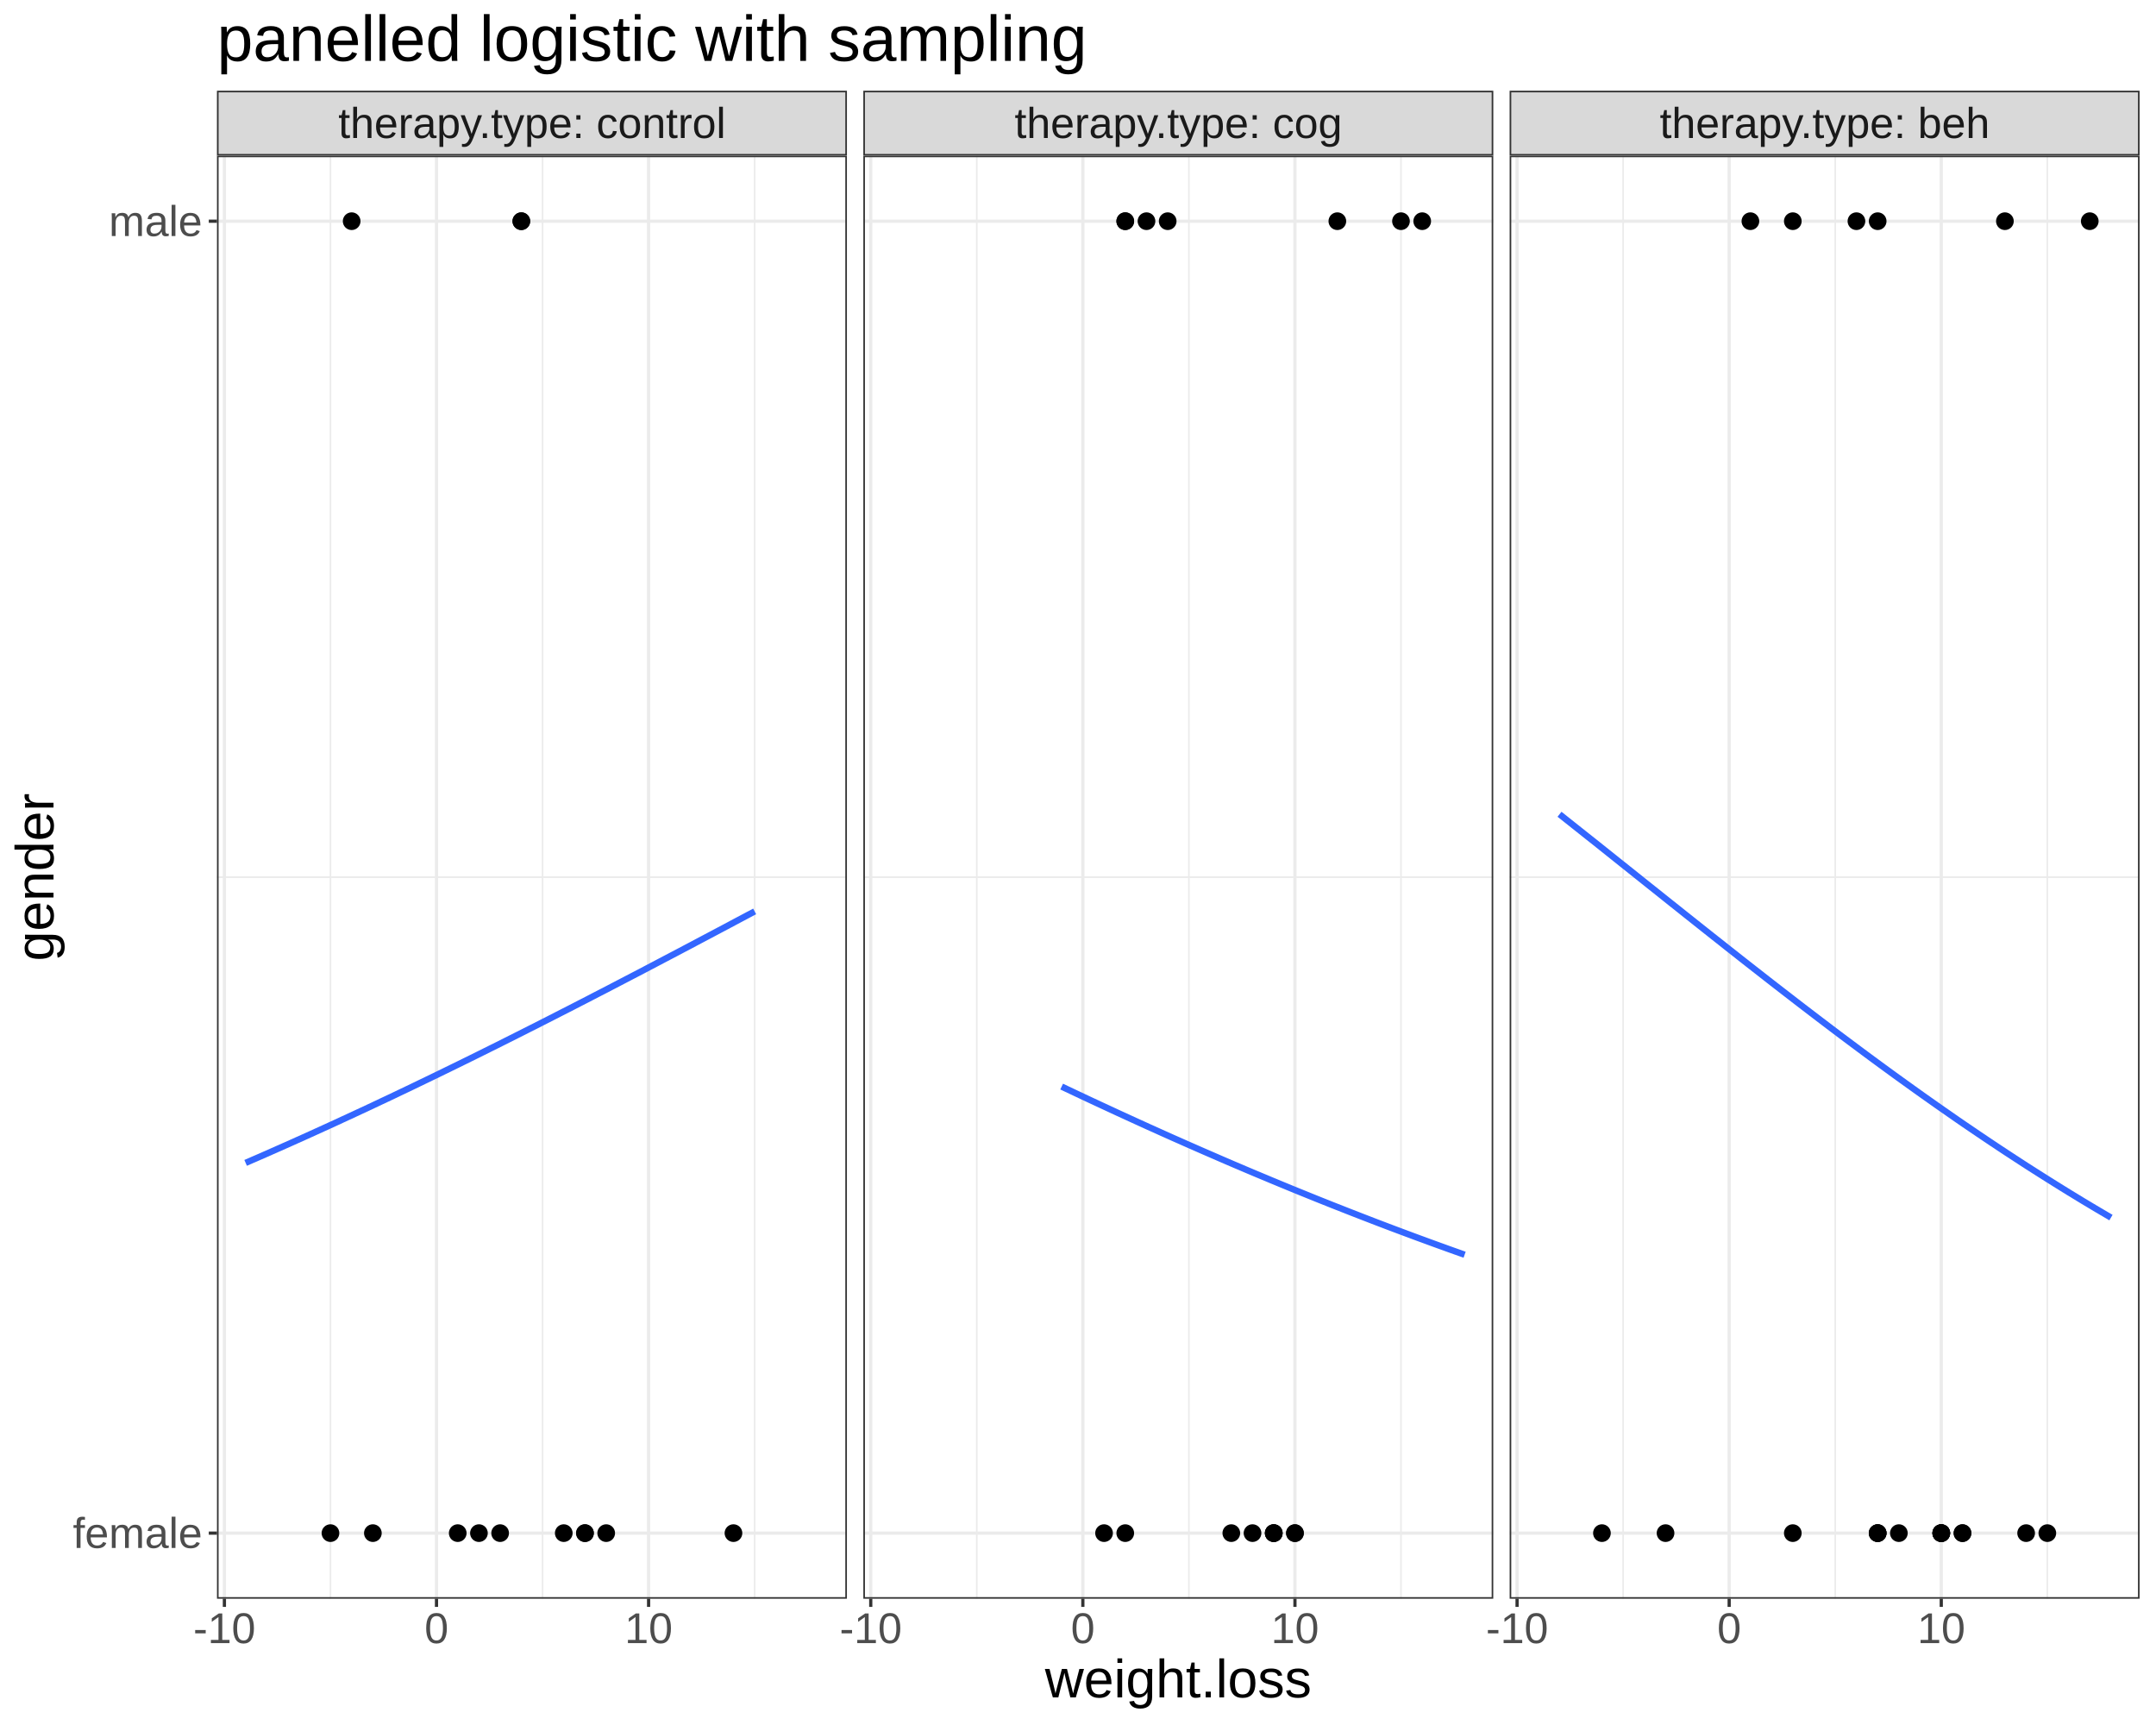
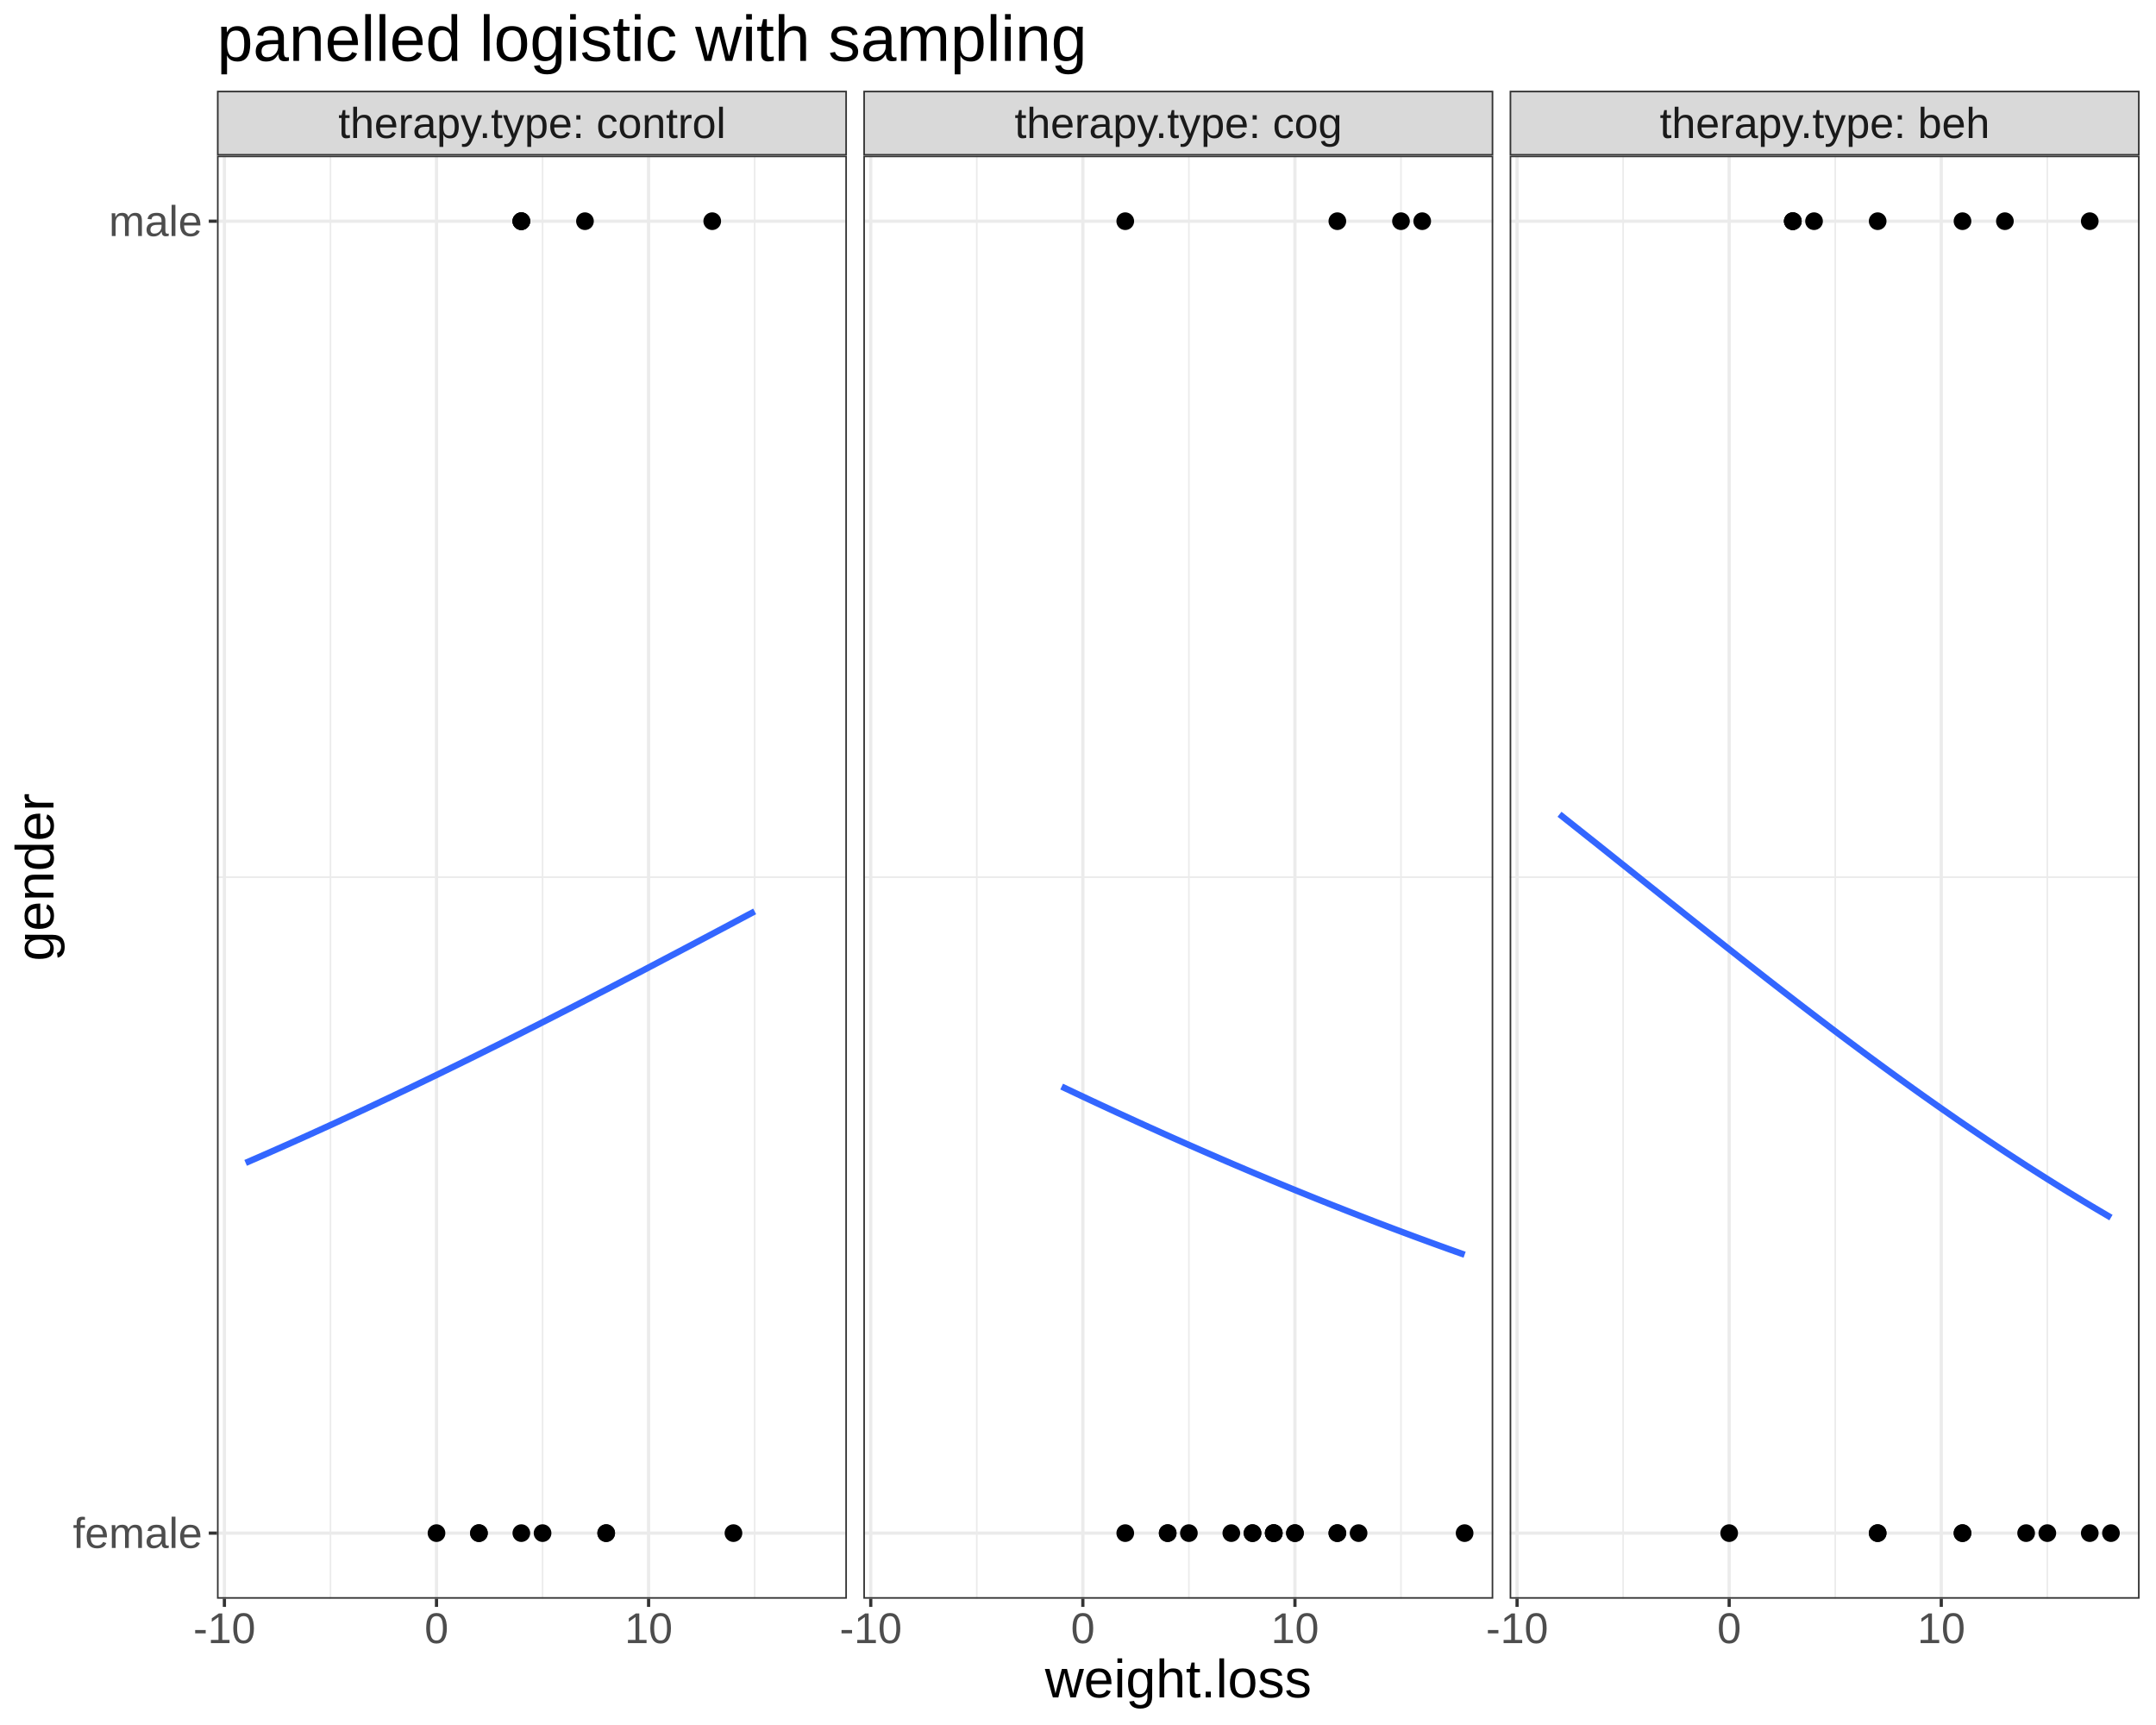
<svg xmlns="http://www.w3.org/2000/svg" viewBox="0 0 720.00 576.00">
  <defs>
    <style type="text/css">
    line, polyline, polygon, path, rect, circle {
      fill: none;
      stroke: #000000;
      stroke-linecap: round;
      stroke-linejoin: round;
      stroke-miterlimit: 10.00;
    }
  </style>
  </defs>
  <rect width="100%" height="100%" style="stroke: none; fill: #FFFFFF;" />
  <rect x="0.00" y="0.00" width="720.00" height="576.00" style="stroke-width: 1.07; stroke: #FFFFFF; fill: #FFFFFF;" />
  <defs>
    <clipPath id="cpNzIuNDZ8MjgyLjgzfDUzMy44M3w1MS45Ng==">
      <rect x="72.46" y="51.96" width="210.37" height="481.87" />
    </clipPath>
  </defs>
  <rect x="72.46" y="51.96" width="210.37" height="481.87" style="stroke-width: 1.07; stroke: none; fill: #FFFFFF;" clip-path="url(#cpNzIuNDZ8MjgyLjgzfDUzMy44M3w1MS45Ng==)" />
  <polyline points="72.46,292.90 282.83,292.90 " style="stroke-width: 0.53; stroke: #EBEBEB; stroke-linecap: butt;" clip-path="url(#cpNzIuNDZ8MjgyLjgzfDUzMy44M3w1MS45Ng==)" />
  <polyline points="110.36,533.83 110.36,51.96 " style="stroke-width: 0.53; stroke: #EBEBEB; stroke-linecap: butt;" clip-path="url(#cpNzIuNDZ8MjgyLjgzfDUzMy44M3w1MS45Ng==)" />
  <polyline points="181.19,533.83 181.19,51.96 " style="stroke-width: 0.53; stroke: #EBEBEB; stroke-linecap: butt;" clip-path="url(#cpNzIuNDZ8MjgyLjgzfDUzMy44M3w1MS45Ng==)" />
  <polyline points="252.02,533.83 252.02,51.96 " style="stroke-width: 0.53; stroke: #EBEBEB; stroke-linecap: butt;" clip-path="url(#cpNzIuNDZ8MjgyLjgzfDUzMy44M3w1MS45Ng==)" />
  <polyline points="72.46,511.93 282.83,511.93 " style="stroke-width: 1.07; stroke: #EBEBEB; stroke-linecap: butt;" clip-path="url(#cpNzIuNDZ8MjgyLjgzfDUzMy44M3w1MS45Ng==)" />
  <polyline points="72.46,73.86 282.83,73.86 " style="stroke-width: 1.07; stroke: #EBEBEB; stroke-linecap: butt;" clip-path="url(#cpNzIuNDZ8MjgyLjgzfDUzMy44M3w1MS45Ng==)" />
  <polyline points="74.94,533.83 74.94,51.96 " style="stroke-width: 1.07; stroke: #EBEBEB; stroke-linecap: butt;" clip-path="url(#cpNzIuNDZ8MjgyLjgzfDUzMy44M3w1MS45Ng==)" />
  <polyline points="145.77,533.83 145.77,51.96 " style="stroke-width: 1.07; stroke: #EBEBEB; stroke-linecap: butt;" clip-path="url(#cpNzIuNDZ8MjgyLjgzfDUzMy44M3w1MS45Ng==)" />
  <polyline points="216.60,533.83 216.60,51.96 " style="stroke-width: 1.07; stroke: #EBEBEB; stroke-linecap: butt;" clip-path="url(#cpNzIuNDZ8MjgyLjgzfDUzMy44M3w1MS45Ng==)" />
+   <circle cx="195.35" cy="73.86" r="1.95pt" style="stroke-width: 0.71; fill: #000000;" clip-path="url(#cpNzIuNDZ8MjgyLjgzfDUzMy44M3w1MS45Ng==)" />
+   <circle cx="174.10" cy="511.93" r="1.95pt" style="stroke-width: 0.71; fill: #000000;" clip-path="url(#cpNzIuNDZ8MjgyLjgzfDUzMy44M3w1MS45Ng==)" />
+   <circle cx="237.85" cy="73.86" r="1.95pt" style="stroke-width: 0.71; fill: #000000;" clip-path="url(#cpNzIuNDZ8MjgyLjgzfDUzMy44M3w1MS45Ng==)" />
+   <circle cx="145.77" cy="511.93" r="1.95pt" style="stroke-width: 0.71; fill: #000000;" clip-path="url(#cpNzIuNDZ8MjgyLjgzfDUzMy44M3w1MS45Ng==)" />
+   <circle cx="244.94" cy="511.93" r="1.95pt" style="stroke-width: 0.71; fill: #000000;" clip-path="url(#cpNzIuNDZ8MjgyLjgzfDUzMy44M3w1MS45Ng==)" />
+   <circle cx="174.10" cy="73.86" r="1.95pt" style="stroke-width: 0.71; fill: #000000;" clip-path="url(#cpNzIuNDZ8MjgyLjgzfDUzMy44M3w1MS45Ng==)" />
  <circle cx="159.94" cy="511.93" r="1.95pt" style="stroke-width: 0.71; fill: #000000;" clip-path="url(#cpNzIuNDZ8MjgyLjgzfDUzMy44M3w1MS45Ng==)" />
+   <circle cx="202.44" cy="511.93" r="1.95pt" style="stroke-width: 0.71; fill: #000000;" clip-path="url(#cpNzIuNDZ8MjgyLjgzfDUzMy44M3w1MS45Ng==)" />
  <circle cx="174.10" cy="73.86" r="1.95pt" style="stroke-width: 0.71; fill: #000000;" clip-path="url(#cpNzIuNDZ8MjgyLjgzfDUzMy44M3w1MS45Ng==)" />
  <circle cx="174.10" cy="73.86" r="1.95pt" style="stroke-width: 0.71; fill: #000000;" clip-path="url(#cpNzIuNDZ8MjgyLjgzfDUzMy44M3w1MS45Ng==)" />
-   <circle cx="110.36" cy="511.93" r="1.95pt" style="stroke-width: 0.71; fill: #000000;" clip-path="url(#cpNzIuNDZ8MjgyLjgzfDUzMy44M3w1MS45Ng==)" />
-   <circle cx="188.27" cy="511.93" r="1.95pt" style="stroke-width: 0.71; fill: #000000;" clip-path="url(#cpNzIuNDZ8MjgyLjgzfDUzMy44M3w1MS45Ng==)" />
+   <circle cx="159.94" cy="511.93" r="1.95pt" style="stroke-width: 0.71; fill: #000000;" clip-path="url(#cpNzIuNDZ8MjgyLjgzfDUzMy44M3w1MS45Ng==)" />
  <circle cx="202.44" cy="511.93" r="1.95pt" style="stroke-width: 0.71; fill: #000000;" clip-path="url(#cpNzIuNDZ8MjgyLjgzfDUzMy44M3w1MS45Ng==)" />
-   <circle cx="244.94" cy="511.93" r="1.95pt" style="stroke-width: 0.71; fill: #000000;" clip-path="url(#cpNzIuNDZ8MjgyLjgzfDUzMy44M3w1MS45Ng==)" />
-   <circle cx="124.52" cy="511.93" r="1.95pt" style="stroke-width: 0.71; fill: #000000;" clip-path="url(#cpNzIuNDZ8MjgyLjgzfDUzMy44M3w1MS45Ng==)" />
-   <circle cx="195.35" cy="511.93" r="1.95pt" style="stroke-width: 0.71; fill: #000000;" clip-path="url(#cpNzIuNDZ8MjgyLjgzfDUzMy44M3w1MS45Ng==)" />
-   <circle cx="152.86" cy="511.93" r="1.95pt" style="stroke-width: 0.71; fill: #000000;" clip-path="url(#cpNzIuNDZ8MjgyLjgzfDUzMy44M3w1MS45Ng==)" />
-   <circle cx="117.44" cy="73.86" r="1.95pt" style="stroke-width: 0.71; fill: #000000;" clip-path="url(#cpNzIuNDZ8MjgyLjgzfDUzMy44M3w1MS45Ng==)" />
-   <circle cx="167.02" cy="511.93" r="1.95pt" style="stroke-width: 0.71; fill: #000000;" clip-path="url(#cpNzIuNDZ8MjgyLjgzfDUzMy44M3w1MS45Ng==)" />
-   <circle cx="195.35" cy="511.93" r="1.95pt" style="stroke-width: 0.71; fill: #000000;" clip-path="url(#cpNzIuNDZ8MjgyLjgzfDUzMy44M3w1MS45Ng==)" />
+   <circle cx="181.19" cy="511.93" r="1.95pt" style="stroke-width: 0.71; fill: #000000;" clip-path="url(#cpNzIuNDZ8MjgyLjgzfDUzMy44M3w1MS45Ng==)" />
  <polyline points="82.03,388.30 84.18,387.36 86.33,386.43 88.48,385.49 90.63,384.54 92.78,383.59 94.94,382.63 97.09,381.68 99.24,380.71 101.39,379.75 103.54,378.78 105.70,377.80 107.85,376.82 110.00,375.84 112.15,374.86 114.30,373.86 116.45,372.87 118.61,371.87 120.76,370.87 122.91,369.87 125.06,368.86 127.21,367.84 129.37,366.83 131.52,365.81 133.67,364.78 135.82,363.76 137.97,362.73 140.12,361.69 142.28,360.65 144.43,359.61 146.58,358.57 148.73,357.52 150.88,356.47 153.03,355.42 155.19,354.36 157.34,353.30 159.49,352.24 161.64,351.17 163.79,350.10 165.95,349.03 168.10,347.95 170.25,346.87 172.40,345.79 174.55,344.71 176.70,343.62 178.86,342.54 181.01,341.44 183.16,340.35 185.31,339.25 187.46,338.15 189.62,337.05 191.77,335.95 193.92,334.84 196.07,333.74 198.22,332.62 200.37,331.51 202.53,330.40 204.68,329.28 206.83,328.16 208.98,327.04 211.13,325.92 213.29,324.80 215.44,323.67 217.59,322.54 219.74,321.41 221.89,320.28 224.04,319.15 226.20,318.02 228.35,316.88 230.50,315.75 232.65,314.61 234.80,313.47 236.96,312.33 239.11,311.19 241.26,310.05 243.41,308.91 245.56,307.76 247.71,306.62 249.87,305.47 252.02,304.33 " style="stroke-width: 2.13; stroke: #3366FF; stroke-linecap: butt;" clip-path="url(#cpNzIuNDZ8MjgyLjgzfDUzMy44M3w1MS45Ng==)" />
  <rect x="72.46" y="51.96" width="210.37" height="481.87" style="stroke-width: 1.07; stroke: #333333;" clip-path="url(#cpNzIuNDZ8MjgyLjgzfDUzMy44M3w1MS45Ng==)" />
  <defs>
    <clipPath id="cpMC4wMHw3MjAuMDB8NTc2LjAwfDAuMDA=">
      <rect x="0.00" y="0.00" width="720.00" height="576.00" />
    </clipPath>
  </defs>
  <defs>
    <clipPath id="cpMjg4LjMxfDQ5OC42N3w1MzMuODN8NTEuOTY=">
      <rect x="288.31" y="51.96" width="210.37" height="481.87" />
    </clipPath>
  </defs>
  <rect x="288.31" y="51.96" width="210.37" height="481.87" style="stroke-width: 1.07; stroke: none; fill: #FFFFFF;" clip-path="url(#cpMjg4LjMxfDQ5OC42N3w1MzMuODN8NTEuOTY=)" />
  <polyline points="288.31,292.90 498.67,292.90 " style="stroke-width: 0.53; stroke: #EBEBEB; stroke-linecap: butt;" clip-path="url(#cpMjg4LjMxfDQ5OC42N3w1MzMuODN8NTEuOTY=)" />
  <polyline points="326.20,533.83 326.20,51.96 " style="stroke-width: 0.53; stroke: #EBEBEB; stroke-linecap: butt;" clip-path="url(#cpMjg4LjMxfDQ5OC42N3w1MzMuODN8NTEuOTY=)" />
  <polyline points="397.03,533.83 397.03,51.96 " style="stroke-width: 0.53; stroke: #EBEBEB; stroke-linecap: butt;" clip-path="url(#cpMjg4LjMxfDQ5OC42N3w1MzMuODN8NTEuOTY=)" />
  <polyline points="467.86,533.83 467.86,51.96 " style="stroke-width: 0.53; stroke: #EBEBEB; stroke-linecap: butt;" clip-path="url(#cpMjg4LjMxfDQ5OC42N3w1MzMuODN8NTEuOTY=)" />
  <polyline points="288.31,511.93 498.67,511.93 " style="stroke-width: 1.07; stroke: #EBEBEB; stroke-linecap: butt;" clip-path="url(#cpMjg4LjMxfDQ5OC42N3w1MzMuODN8NTEuOTY=)" />
  <polyline points="288.31,73.86 498.67,73.86 " style="stroke-width: 1.07; stroke: #EBEBEB; stroke-linecap: butt;" clip-path="url(#cpMjg4LjMxfDQ5OC42N3w1MzMuODN8NTEuOTY=)" />
  <polyline points="290.79,533.83 290.79,51.96 " style="stroke-width: 1.07; stroke: #EBEBEB; stroke-linecap: butt;" clip-path="url(#cpMjg4LjMxfDQ5OC42N3w1MzMuODN8NTEuOTY=)" />
  <polyline points="361.62,533.83 361.62,51.96 " style="stroke-width: 1.07; stroke: #EBEBEB; stroke-linecap: butt;" clip-path="url(#cpMjg4LjMxfDQ5OC42N3w1MzMuODN8NTEuOTY=)" />
  <polyline points="432.45,533.83 432.45,51.96 " style="stroke-width: 1.07; stroke: #EBEBEB; stroke-linecap: butt;" clip-path="url(#cpMjg4LjMxfDQ5OC42N3w1MzMuODN8NTEuOTY=)" />
+   <circle cx="418.28" cy="511.93" r="1.95pt" style="stroke-width: 0.71; fill: #000000;" clip-path="url(#cpMjg4LjMxfDQ5OC42N3w1MzMuODN8NTEuOTY=)" />
+   <circle cx="389.95" cy="511.93" r="1.95pt" style="stroke-width: 0.71; fill: #000000;" clip-path="url(#cpMjg4LjMxfDQ5OC42N3w1MzMuODN8NTEuOTY=)" />
+   <circle cx="489.11" cy="511.93" r="1.95pt" style="stroke-width: 0.71; fill: #000000;" clip-path="url(#cpMjg4LjMxfDQ5OC42N3w1MzMuODN8NTEuOTY=)" />
+   <circle cx="389.95" cy="511.93" r="1.95pt" style="stroke-width: 0.71; fill: #000000;" clip-path="url(#cpMjg4LjMxfDQ5OC42N3w1MzMuODN8NTEuOTY=)" />
+   <circle cx="474.95" cy="73.86" r="1.95pt" style="stroke-width: 0.71; fill: #000000;" clip-path="url(#cpMjg4LjMxfDQ5OC42N3w1MzMuODN8NTEuOTY=)" />
+   <circle cx="446.61" cy="73.86" r="1.95pt" style="stroke-width: 0.71; fill: #000000;" clip-path="url(#cpMjg4LjMxfDQ5OC42N3w1MzMuODN8NTEuOTY=)" />
+   <circle cx="397.03" cy="511.93" r="1.95pt" style="stroke-width: 0.71; fill: #000000;" clip-path="url(#cpMjg4LjMxfDQ5OC42N3w1MzMuODN8NTEuOTY=)" />
+   <circle cx="446.61" cy="511.93" r="1.95pt" style="stroke-width: 0.71; fill: #000000;" clip-path="url(#cpMjg4LjMxfDQ5OC42N3w1MzMuODN8NTEuOTY=)" />
+   <circle cx="432.45" cy="511.93" r="1.95pt" style="stroke-width: 0.71; fill: #000000;" clip-path="url(#cpMjg4LjMxfDQ5OC42N3w1MzMuODN8NTEuOTY=)" />
+   <circle cx="375.78" cy="73.86" r="1.95pt" style="stroke-width: 0.71; fill: #000000;" clip-path="url(#cpMjg4LjMxfDQ5OC42N3w1MzMuODN8NTEuOTY=)" />
+   <circle cx="375.78" cy="511.93" r="1.95pt" style="stroke-width: 0.71; fill: #000000;" clip-path="url(#cpMjg4LjMxfDQ5OC42N3w1MzMuODN8NTEuOTY=)" />
  <circle cx="425.37" cy="511.93" r="1.95pt" style="stroke-width: 0.71; fill: #000000;" clip-path="url(#cpMjg4LjMxfDQ5OC42N3w1MzMuODN8NTEuOTY=)" />
  <circle cx="432.45" cy="511.93" r="1.95pt" style="stroke-width: 0.71; fill: #000000;" clip-path="url(#cpMjg4LjMxfDQ5OC42N3w1MzMuODN8NTEuOTY=)" />
+   <circle cx="446.61" cy="511.93" r="1.95pt" style="stroke-width: 0.71; fill: #000000;" clip-path="url(#cpMjg4LjMxfDQ5OC42N3w1MzMuODN8NTEuOTY=)" />
+   <circle cx="467.86" cy="73.86" r="1.95pt" style="stroke-width: 0.71; fill: #000000;" clip-path="url(#cpMjg4LjMxfDQ5OC42N3w1MzMuODN8NTEuOTY=)" />
+   <circle cx="418.28" cy="511.93" r="1.95pt" style="stroke-width: 0.71; fill: #000000;" clip-path="url(#cpMjg4LjMxfDQ5OC42N3w1MzMuODN8NTEuOTY=)" />
+   <circle cx="453.70" cy="511.93" r="1.95pt" style="stroke-width: 0.71; fill: #000000;" clip-path="url(#cpMjg4LjMxfDQ5OC42N3w1MzMuODN8NTEuOTY=)" />
  <circle cx="411.20" cy="511.93" r="1.95pt" style="stroke-width: 0.71; fill: #000000;" clip-path="url(#cpMjg4LjMxfDQ5OC42N3w1MzMuODN8NTEuOTY=)" />
-   <circle cx="418.28" cy="511.93" r="1.95pt" style="stroke-width: 0.71; fill: #000000;" clip-path="url(#cpMjg4LjMxfDQ5OC42N3w1MzMuODN8NTEuOTY=)" />
  <circle cx="425.37" cy="511.93" r="1.95pt" style="stroke-width: 0.71; fill: #000000;" clip-path="url(#cpMjg4LjMxfDQ5OC42N3w1MzMuODN8NTEuOTY=)" />
-   <circle cx="432.45" cy="511.93" r="1.95pt" style="stroke-width: 0.71; fill: #000000;" clip-path="url(#cpMjg4LjMxfDQ5OC42N3w1MzMuODN8NTEuOTY=)" />
-   <circle cx="389.95" cy="73.86" r="1.95pt" style="stroke-width: 0.71; fill: #000000;" clip-path="url(#cpMjg4LjMxfDQ5OC42N3w1MzMuODN8NTEuOTY=)" />
-   <circle cx="375.78" cy="73.86" r="1.95pt" style="stroke-width: 0.71; fill: #000000;" clip-path="url(#cpMjg4LjMxfDQ5OC42N3w1MzMuODN8NTEuOTY=)" />
-   <circle cx="467.86" cy="73.86" r="1.95pt" style="stroke-width: 0.71; fill: #000000;" clip-path="url(#cpMjg4LjMxfDQ5OC42N3w1MzMuODN8NTEuOTY=)" />
-   <circle cx="474.95" cy="73.86" r="1.95pt" style="stroke-width: 0.71; fill: #000000;" clip-path="url(#cpMjg4LjMxfDQ5OC42N3w1MzMuODN8NTEuOTY=)" />
-   <circle cx="375.78" cy="73.86" r="1.95pt" style="stroke-width: 0.71; fill: #000000;" clip-path="url(#cpMjg4LjMxfDQ5OC42N3w1MzMuODN8NTEuOTY=)" />
-   <circle cx="382.87" cy="73.86" r="1.95pt" style="stroke-width: 0.71; fill: #000000;" clip-path="url(#cpMjg4LjMxfDQ5OC42N3w1MzMuODN8NTEuOTY=)" />
-   <circle cx="368.70" cy="511.93" r="1.95pt" style="stroke-width: 0.71; fill: #000000;" clip-path="url(#cpMjg4LjMxfDQ5OC42N3w1MzMuODN8NTEuOTY=)" />
  <circle cx="425.37" cy="511.93" r="1.95pt" style="stroke-width: 0.71; fill: #000000;" clip-path="url(#cpMjg4LjMxfDQ5OC42N3w1MzMuODN8NTEuOTY=)" />
-   <circle cx="446.61" cy="73.86" r="1.95pt" style="stroke-width: 0.71; fill: #000000;" clip-path="url(#cpMjg4LjMxfDQ5OC42N3w1MzMuODN8NTEuOTY=)" />
-   <circle cx="375.78" cy="511.93" r="1.95pt" style="stroke-width: 0.71; fill: #000000;" clip-path="url(#cpMjg4LjMxfDQ5OC42N3w1MzMuODN8NTEuOTY=)" />
  <polyline points="354.54,362.82 356.24,363.63 357.94,364.43 359.65,365.24 361.35,366.04 363.05,366.84 364.76,367.64 366.46,368.43 368.16,369.22 369.87,370.01 371.57,370.80 373.27,371.59 374.98,372.37 376.68,373.15 378.38,373.93 380.09,374.71 381.79,375.48 383.49,376.26 385.20,377.02 386.90,377.79 388.61,378.56 390.31,379.32 392.01,380.08 393.72,380.83 395.42,381.59 397.12,382.34 398.83,383.09 400.53,383.84 402.23,384.58 403.94,385.32 405.64,386.06 407.34,386.80 409.05,387.54 410.75,388.27 412.45,389.00 414.16,389.72 415.86,390.45 417.57,391.17 419.27,391.89 420.97,392.60 422.68,393.31 424.38,394.03 426.08,394.73 427.79,395.44 429.49,396.14 431.19,396.84 432.90,397.54 434.60,398.23 436.30,398.92 438.01,399.61 439.71,400.30 441.41,400.98 443.12,401.66 444.82,402.34 446.52,403.01 448.23,403.68 449.93,404.35 451.64,405.02 453.34,405.68 455.04,406.34 456.75,407.00 458.45,407.66 460.15,408.31 461.86,408.96 463.56,409.61 465.26,410.25 466.97,410.89 468.67,411.53 470.37,412.16 472.08,412.80 473.78,413.43 475.48,414.05 477.19,414.68 478.89,415.30 480.60,415.92 482.30,416.53 484.00,417.15 485.71,417.76 487.41,418.36 489.11,418.97 " style="stroke-width: 2.13; stroke: #3366FF; stroke-linecap: butt;" clip-path="url(#cpMjg4LjMxfDQ5OC42N3w1MzMuODN8NTEuOTY=)" />
  <rect x="288.31" y="51.96" width="210.37" height="481.87" style="stroke-width: 1.07; stroke: #333333;" clip-path="url(#cpMjg4LjMxfDQ5OC42N3w1MzMuODN8NTEuOTY=)" />
  <defs>
    <clipPath id="cpMC4wMHw3MjAuMDB8NTc2LjAwfDAuMDA=">
      <rect x="0.00" y="0.00" width="720.00" height="576.00" />
    </clipPath>
  </defs>
  <defs>
    <clipPath id="cpNTA0LjE1fDcxNC41Mnw1MzMuODN8NTEuOTY=">
      <rect x="504.15" y="51.96" width="210.37" height="481.87" />
    </clipPath>
  </defs>
  <rect x="504.15" y="51.96" width="210.37" height="481.87" style="stroke-width: 1.07; stroke: none; fill: #FFFFFF;" clip-path="url(#cpNTA0LjE1fDcxNC41Mnw1MzMuODN8NTEuOTY=)" />
  <polyline points="504.15,292.90 714.52,292.90 " style="stroke-width: 0.53; stroke: #EBEBEB; stroke-linecap: butt;" clip-path="url(#cpNTA0LjE1fDcxNC41Mnw1MzMuODN8NTEuOTY=)" />
  <polyline points="542.05,533.83 542.05,51.96 " style="stroke-width: 0.53; stroke: #EBEBEB; stroke-linecap: butt;" clip-path="url(#cpNTA0LjE1fDcxNC41Mnw1MzMuODN8NTEuOTY=)" />
  <polyline points="612.88,533.83 612.88,51.96 " style="stroke-width: 0.53; stroke: #EBEBEB; stroke-linecap: butt;" clip-path="url(#cpNTA0LjE1fDcxNC41Mnw1MzMuODN8NTEuOTY=)" />
  <polyline points="683.71,533.83 683.71,51.96 " style="stroke-width: 0.53; stroke: #EBEBEB; stroke-linecap: butt;" clip-path="url(#cpNTA0LjE1fDcxNC41Mnw1MzMuODN8NTEuOTY=)" />
  <polyline points="504.15,511.93 714.52,511.93 " style="stroke-width: 1.07; stroke: #EBEBEB; stroke-linecap: butt;" clip-path="url(#cpNTA0LjE1fDcxNC41Mnw1MzMuODN8NTEuOTY=)" />
  <polyline points="504.15,73.86 714.52,73.86 " style="stroke-width: 1.07; stroke: #EBEBEB; stroke-linecap: butt;" clip-path="url(#cpNTA0LjE1fDcxNC41Mnw1MzMuODN8NTEuOTY=)" />
  <polyline points="506.63,533.83 506.63,51.96 " style="stroke-width: 1.07; stroke: #EBEBEB; stroke-linecap: butt;" clip-path="url(#cpNTA0LjE1fDcxNC41Mnw1MzMuODN8NTEuOTY=)" />
  <polyline points="577.46,533.83 577.46,51.96 " style="stroke-width: 1.07; stroke: #EBEBEB; stroke-linecap: butt;" clip-path="url(#cpNTA0LjE1fDcxNC41Mnw1MzMuODN8NTEuOTY=)" />
  <polyline points="648.29,533.83 648.29,51.96 " style="stroke-width: 1.07; stroke: #EBEBEB; stroke-linecap: butt;" clip-path="url(#cpNTA0LjE1fDcxNC41Mnw1MzMuODN8NTEuOTY=)" />
-   <circle cx="627.05" cy="511.93" r="1.95pt" style="stroke-width: 0.71; fill: #000000;" clip-path="url(#cpNTA0LjE1fDcxNC41Mnw1MzMuODN8NTEuOTY=)" />
-   <circle cx="584.55" cy="73.86" r="1.95pt" style="stroke-width: 0.71; fill: #000000;" clip-path="url(#cpNTA0LjE1fDcxNC41Mnw1MzMuODN8NTEuOTY=)" />
+   <circle cx="704.96" cy="511.93" r="1.95pt" style="stroke-width: 0.71; fill: #000000;" clip-path="url(#cpNTA0LjE1fDcxNC41Mnw1MzMuODN8NTEuOTY=)" />
+   <circle cx="676.63" cy="511.93" r="1.95pt" style="stroke-width: 0.71; fill: #000000;" clip-path="url(#cpNTA0LjE1fDcxNC41Mnw1MzMuODN8NTEuOTY=)" />
+   <circle cx="605.80" cy="73.86" r="1.95pt" style="stroke-width: 0.71; fill: #000000;" clip-path="url(#cpNTA0LjE1fDcxNC41Mnw1MzMuODN8NTEuOTY=)" />
+   <circle cx="683.71" cy="511.93" r="1.95pt" style="stroke-width: 0.71; fill: #000000;" clip-path="url(#cpNTA0LjE1fDcxNC41Mnw1MzMuODN8NTEuOTY=)" />
+   <circle cx="627.05" cy="73.86" r="1.95pt" style="stroke-width: 0.71; fill: #000000;" clip-path="url(#cpNTA0LjE1fDcxNC41Mnw1MzMuODN8NTEuOTY=)" />
  <circle cx="669.54" cy="73.86" r="1.95pt" style="stroke-width: 0.71; fill: #000000;" clip-path="url(#cpNTA0LjE1fDcxNC41Mnw1MzMuODN8NTEuOTY=)" />
-   <circle cx="556.21" cy="511.93" r="1.95pt" style="stroke-width: 0.71; fill: #000000;" clip-path="url(#cpNTA0LjE1fDcxNC41Mnw1MzMuODN8NTEuOTY=)" />
-   <circle cx="534.97" cy="511.93" r="1.95pt" style="stroke-width: 0.71; fill: #000000;" clip-path="url(#cpNTA0LjE1fDcxNC41Mnw1MzMuODN8NTEuOTY=)" />
+   <circle cx="598.71" cy="73.86" r="1.95pt" style="stroke-width: 0.71; fill: #000000;" clip-path="url(#cpNTA0LjE1fDcxNC41Mnw1MzMuODN8NTEuOTY=)" />
  <circle cx="655.38" cy="511.93" r="1.95pt" style="stroke-width: 0.71; fill: #000000;" clip-path="url(#cpNTA0LjE1fDcxNC41Mnw1MzMuODN8NTEuOTY=)" />
-   <circle cx="598.71" cy="511.93" r="1.95pt" style="stroke-width: 0.71; fill: #000000;" clip-path="url(#cpNTA0LjE1fDcxNC41Mnw1MzMuODN8NTEuOTY=)" />
-   <circle cx="627.05" cy="73.86" r="1.95pt" style="stroke-width: 0.71; fill: #000000;" clip-path="url(#cpNTA0LjE1fDcxNC41Mnw1MzMuODN8NTEuOTY=)" />
-   <circle cx="676.63" cy="511.93" r="1.95pt" style="stroke-width: 0.71; fill: #000000;" clip-path="url(#cpNTA0LjE1fDcxNC41Mnw1MzMuODN8NTEuOTY=)" />
-   <circle cx="648.29" cy="511.93" r="1.95pt" style="stroke-width: 0.71; fill: #000000;" clip-path="url(#cpNTA0LjE1fDcxNC41Mnw1MzMuODN8NTEuOTY=)" />
-   <circle cx="634.13" cy="511.93" r="1.95pt" style="stroke-width: 0.71; fill: #000000;" clip-path="url(#cpNTA0LjE1fDcxNC41Mnw1MzMuODN8NTEuOTY=)" />
-   <circle cx="683.71" cy="511.93" r="1.95pt" style="stroke-width: 0.71; fill: #000000;" clip-path="url(#cpNTA0LjE1fDcxNC41Mnw1MzMuODN8NTEuOTY=)" />
-   <circle cx="648.29" cy="511.93" r="1.95pt" style="stroke-width: 0.71; fill: #000000;" clip-path="url(#cpNTA0LjE1fDcxNC41Mnw1MzMuODN8NTEuOTY=)" />
+   <circle cx="697.88" cy="511.93" r="1.95pt" style="stroke-width: 0.71; fill: #000000;" clip-path="url(#cpNTA0LjE1fDcxNC41Mnw1MzMuODN8NTEuOTY=)" />
+   <circle cx="655.38" cy="511.93" r="1.95pt" style="stroke-width: 0.71; fill: #000000;" clip-path="url(#cpNTA0LjE1fDcxNC41Mnw1MzMuODN8NTEuOTY=)" />
+   <circle cx="655.38" cy="73.86" r="1.95pt" style="stroke-width: 0.71; fill: #000000;" clip-path="url(#cpNTA0LjE1fDcxNC41Mnw1MzMuODN8NTEuOTY=)" />
  <circle cx="598.71" cy="73.86" r="1.95pt" style="stroke-width: 0.71; fill: #000000;" clip-path="url(#cpNTA0LjE1fDcxNC41Mnw1MzMuODN8NTEuOTY=)" />
  <circle cx="627.05" cy="511.93" r="1.95pt" style="stroke-width: 0.71; fill: #000000;" clip-path="url(#cpNTA0LjE1fDcxNC41Mnw1MzMuODN8NTEuOTY=)" />
-   <circle cx="619.96" cy="73.86" r="1.95pt" style="stroke-width: 0.71; fill: #000000;" clip-path="url(#cpNTA0LjE1fDcxNC41Mnw1MzMuODN8NTEuOTY=)" />
+   <circle cx="598.71" cy="73.86" r="1.95pt" style="stroke-width: 0.71; fill: #000000;" clip-path="url(#cpNTA0LjE1fDcxNC41Mnw1MzMuODN8NTEuOTY=)" />
+   <circle cx="577.46" cy="511.93" r="1.95pt" style="stroke-width: 0.71; fill: #000000;" clip-path="url(#cpNTA0LjE1fDcxNC41Mnw1MzMuODN8NTEuOTY=)" />
  <circle cx="697.88" cy="73.86" r="1.95pt" style="stroke-width: 0.71; fill: #000000;" clip-path="url(#cpNTA0LjE1fDcxNC41Mnw1MzMuODN8NTEuOTY=)" />
-   <circle cx="648.29" cy="511.93" r="1.95pt" style="stroke-width: 0.71; fill: #000000;" clip-path="url(#cpNTA0LjE1fDcxNC41Mnw1MzMuODN8NTEuOTY=)" />
  <circle cx="627.05" cy="511.93" r="1.95pt" style="stroke-width: 0.71; fill: #000000;" clip-path="url(#cpNTA0LjE1fDcxNC41Mnw1MzMuODN8NTEuOTY=)" />
-   <circle cx="648.29" cy="511.93" r="1.95pt" style="stroke-width: 0.71; fill: #000000;" clip-path="url(#cpNTA0LjE1fDcxNC41Mnw1MzMuODN8NTEuOTY=)" />
-   <circle cx="655.38" cy="511.93" r="1.95pt" style="stroke-width: 0.71; fill: #000000;" clip-path="url(#cpNTA0LjE1fDcxNC41Mnw1MzMuODN8NTEuOTY=)" />
  <polyline points="520.80,271.89 523.13,273.74 525.46,275.59 527.79,277.44 530.12,279.29 532.46,281.14 534.79,283.00 537.12,284.86 539.45,286.72 541.78,288.58 544.11,290.44 546.44,292.30 548.77,294.16 551.10,296.02 553.44,297.88 555.77,299.74 558.10,301.60 560.43,303.45 562.76,305.31 565.09,307.16 567.42,309.01 569.75,310.86 572.08,312.71 574.42,314.55 576.75,316.40 579.08,318.23 581.41,320.07 583.74,321.90 586.07,323.72 588.40,325.54 590.73,327.36 593.06,329.17 595.40,330.98 597.73,332.78 600.06,334.58 602.39,336.37 604.72,338.15 607.05,339.93 609.38,341.70 611.71,343.47 614.04,345.23 616.38,346.98 618.71,348.72 621.04,350.46 623.37,352.19 625.70,353.91 628.03,355.62 630.36,357.32 632.69,359.02 635.02,360.70 637.36,362.38 639.69,364.05 642.02,365.71 644.35,367.36 646.68,369.00 649.01,370.63 651.34,372.25 653.67,373.87 656.00,375.47 658.34,377.06 660.67,378.64 663.00,380.21 665.33,381.77 667.66,383.32 669.99,384.86 672.32,386.38 674.65,387.90 676.98,389.41 679.32,390.90 681.65,392.38 683.98,393.85 686.31,395.31 688.64,396.76 690.97,398.20 693.30,399.62 695.63,401.04 697.97,402.44 700.30,403.83 702.63,405.20 704.96,406.57 " style="stroke-width: 2.13; stroke: #3366FF; stroke-linecap: butt;" clip-path="url(#cpNTA0LjE1fDcxNC41Mnw1MzMuODN8NTEuOTY=)" />
  <rect x="504.15" y="51.96" width="210.37" height="481.87" style="stroke-width: 1.07; stroke: #333333;" clip-path="url(#cpNTA0LjE1fDcxNC41Mnw1MzMuODN8NTEuOTY=)" />
  <defs>
    <clipPath id="cpMC4wMHw3MjAuMDB8NTc2LjAwfDAuMDA=">
      <rect x="0.00" y="0.00" width="720.00" height="576.00" />
    </clipPath>
  </defs>
  <defs>
    <clipPath id="cpNzIuNDZ8MjgyLjgzfDUxLjk2fDMwLjMw">
      <rect x="72.46" y="30.30" width="210.37" height="21.66" />
    </clipPath>
  </defs>
  <rect x="72.46" y="30.30" width="210.37" height="21.66" style="stroke-width: 1.07; stroke: #333333; fill: #D9D9D9;" clip-path="url(#cpNzIuNDZ8MjgyLjgzfDUxLjk2fDMwLjMw)" />
  <g clip-path="url(#cpNzIuNDZ8MjgyLjgzfDUxLjk2fDMwLjMw)">
    <text x="112.97" y="46.08" style="font-size: 14.40px; fill: #1A1A1A; font-family: Liberation Sans;" textLength="129.34px" lengthAdjust="spacingAndGlyphs">therapy.type: control</text>
  </g>
  <defs>
    <clipPath id="cpMC4wMHw3MjAuMDB8NTc2LjAwfDAuMDA=">
      <rect x="0.00" y="0.00" width="720.00" height="576.00" />
    </clipPath>
  </defs>
  <defs>
    <clipPath id="cpMjg4LjMxfDQ5OC42N3w1MS45NnwzMC4zMA==">
      <rect x="288.31" y="30.30" width="210.37" height="21.66" />
    </clipPath>
  </defs>
  <rect x="288.31" y="30.30" width="210.37" height="21.66" style="stroke-width: 1.07; stroke: #333333; fill: #D9D9D9;" clip-path="url(#cpMjg4LjMxfDQ5OC42N3w1MS45NnwzMC4zMA==)" />
  <g clip-path="url(#cpMjg4LjMxfDQ5OC42N3w1MS45NnwzMC4zMA==)">
    <text x="338.82" y="46.08" style="font-size: 14.40px; fill: #1A1A1A; font-family: Liberation Sans;" textLength="109.34px" lengthAdjust="spacingAndGlyphs">therapy.type: cog</text>
  </g>
  <defs>
    <clipPath id="cpMC4wMHw3MjAuMDB8NTc2LjAwfDAuMDA=">
      <rect x="0.00" y="0.00" width="720.00" height="576.00" />
    </clipPath>
  </defs>
  <defs>
    <clipPath id="cpNTA0LjE1fDcxNC41Mnw1MS45NnwzMC4zMA==">
      <rect x="504.15" y="30.30" width="210.37" height="21.66" />
    </clipPath>
  </defs>
  <rect x="504.15" y="30.30" width="210.37" height="21.66" style="stroke-width: 1.07; stroke: #333333; fill: #D9D9D9;" clip-path="url(#cpNTA0LjE1fDcxNC41Mnw1MS45NnwzMC4zMA==)" />
  <g clip-path="url(#cpNTA0LjE1fDcxNC41Mnw1MS45NnwzMC4zMA==)">
    <text x="554.27" y="46.08" style="font-size: 14.40px; fill: #1A1A1A; font-family: Liberation Sans;" textLength="110.14px" lengthAdjust="spacingAndGlyphs">therapy.type: beh</text>
  </g>
  <defs>
    <clipPath id="cpMC4wMHw3MjAuMDB8NTc2LjAwfDAuMDA=">
      <rect x="0.00" y="0.00" width="720.00" height="576.00" />
    </clipPath>
  </defs>
  <polyline points="74.94,536.57 74.94,533.83 " style="stroke-width: 1.07; stroke: #333333; stroke-linecap: butt;" clip-path="url(#cpMC4wMHw3MjAuMDB8NTc2LjAwfDAuMDA=)" />
  <polyline points="145.77,536.57 145.77,533.83 " style="stroke-width: 1.07; stroke: #333333; stroke-linecap: butt;" clip-path="url(#cpMC4wMHw3MjAuMDB8NTc2LjAwfDAuMDA=)" />
  <polyline points="216.60,536.57 216.60,533.83 " style="stroke-width: 1.07; stroke: #333333; stroke-linecap: butt;" clip-path="url(#cpMC4wMHw3MjAuMDB8NTc2LjAwfDAuMDA=)" />
  <g clip-path="url(#cpMC4wMHw3MjAuMDB8NTc2LjAwfDAuMDA=)">
    <text x="64.54" y="548.67" style="font-size: 14.40px; fill: #4D4D4D; font-family: Liberation Sans;" textLength="20.80px" lengthAdjust="spacingAndGlyphs">-10</text>
  </g>
  <g clip-path="url(#cpMC4wMHw3MjAuMDB8NTc2LjAwfDAuMDA=)">
    <text x="141.77" y="548.67" style="font-size: 14.40px; fill: #4D4D4D; font-family: Liberation Sans;" textLength="8.00px" lengthAdjust="spacingAndGlyphs">0</text>
  </g>
  <g clip-path="url(#cpMC4wMHw3MjAuMDB8NTc2LjAwfDAuMDA=)">
    <text x="208.60" y="548.67" style="font-size: 14.40px; fill: #4D4D4D; font-family: Liberation Sans;" textLength="16.00px" lengthAdjust="spacingAndGlyphs">10</text>
  </g>
  <polyline points="290.79,536.57 290.79,533.83 " style="stroke-width: 1.07; stroke: #333333; stroke-linecap: butt;" clip-path="url(#cpMC4wMHw3MjAuMDB8NTc2LjAwfDAuMDA=)" />
  <polyline points="361.62,536.57 361.62,533.83 " style="stroke-width: 1.07; stroke: #333333; stroke-linecap: butt;" clip-path="url(#cpMC4wMHw3MjAuMDB8NTc2LjAwfDAuMDA=)" />
  <polyline points="432.45,536.57 432.45,533.83 " style="stroke-width: 1.07; stroke: #333333; stroke-linecap: butt;" clip-path="url(#cpMC4wMHw3MjAuMDB8NTc2LjAwfDAuMDA=)" />
  <g clip-path="url(#cpMC4wMHw3MjAuMDB8NTc2LjAwfDAuMDA=)">
    <text x="280.39" y="548.67" style="font-size: 14.40px; fill: #4D4D4D; font-family: Liberation Sans;" textLength="20.80px" lengthAdjust="spacingAndGlyphs">-10</text>
  </g>
  <g clip-path="url(#cpMC4wMHw3MjAuMDB8NTc2LjAwfDAuMDA=)">
    <text x="357.62" y="548.67" style="font-size: 14.40px; fill: #4D4D4D; font-family: Liberation Sans;" textLength="8.00px" lengthAdjust="spacingAndGlyphs">0</text>
  </g>
  <g clip-path="url(#cpMC4wMHw3MjAuMDB8NTc2LjAwfDAuMDA=)">
    <text x="424.45" y="548.67" style="font-size: 14.40px; fill: #4D4D4D; font-family: Liberation Sans;" textLength="16.00px" lengthAdjust="spacingAndGlyphs">10</text>
  </g>
  <polyline points="506.63,536.57 506.63,533.83 " style="stroke-width: 1.07; stroke: #333333; stroke-linecap: butt;" clip-path="url(#cpMC4wMHw3MjAuMDB8NTc2LjAwfDAuMDA=)" />
  <polyline points="577.46,536.57 577.46,533.83 " style="stroke-width: 1.07; stroke: #333333; stroke-linecap: butt;" clip-path="url(#cpMC4wMHw3MjAuMDB8NTc2LjAwfDAuMDA=)" />
  <polyline points="648.29,536.57 648.29,533.83 " style="stroke-width: 1.07; stroke: #333333; stroke-linecap: butt;" clip-path="url(#cpMC4wMHw3MjAuMDB8NTc2LjAwfDAuMDA=)" />
  <g clip-path="url(#cpMC4wMHw3MjAuMDB8NTc2LjAwfDAuMDA=)">
    <text x="496.24" y="548.67" style="font-size: 14.40px; fill: #4D4D4D; font-family: Liberation Sans;" textLength="20.80px" lengthAdjust="spacingAndGlyphs">-10</text>
  </g>
  <g clip-path="url(#cpMC4wMHw3MjAuMDB8NTc2LjAwfDAuMDA=)">
    <text x="573.46" y="548.67" style="font-size: 14.40px; fill: #4D4D4D; font-family: Liberation Sans;" textLength="8.00px" lengthAdjust="spacingAndGlyphs">0</text>
  </g>
  <g clip-path="url(#cpMC4wMHw3MjAuMDB8NTc2LjAwfDAuMDA=)">
    <text x="640.29" y="548.67" style="font-size: 14.40px; fill: #4D4D4D; font-family: Liberation Sans;" textLength="16.00px" lengthAdjust="spacingAndGlyphs">10</text>
  </g>
  <g clip-path="url(#cpMC4wMHw3MjAuMDB8NTc2LjAwfDAuMDA=)">
    <text x="24.34" y="516.88" style="font-size: 14.40px; fill: #4D4D4D; font-family: Liberation Sans;" textLength="43.19px" lengthAdjust="spacingAndGlyphs">female</text>
  </g>
  <g clip-path="url(#cpMC4wMHw3MjAuMDB8NTc2LjAwfDAuMDA=)">
    <text x="36.34" y="78.82" style="font-size: 14.40px; fill: #4D4D4D; font-family: Liberation Sans;" textLength="31.19px" lengthAdjust="spacingAndGlyphs">male</text>
  </g>
  <polyline points="69.72,511.93 72.46,511.93 " style="stroke-width: 1.07; stroke: #333333; stroke-linecap: butt;" clip-path="url(#cpMC4wMHw3MjAuMDB8NTc2LjAwfDAuMDA=)" />
  <polyline points="69.72,73.86 72.46,73.86 " style="stroke-width: 1.07; stroke: #333333; stroke-linecap: butt;" clip-path="url(#cpMC4wMHw3MjAuMDB8NTc2LjAwfDAuMDA=)" />
  <g clip-path="url(#cpMC4wMHw3MjAuMDB8NTc2LjAwfDAuMDA=)">
    <text x="348.96" y="566.79" style="font-size: 18.00px; font-family: Liberation Sans;" textLength="89.06px" lengthAdjust="spacingAndGlyphs">weight.loss</text>
  </g>
  <g clip-path="url(#cpMC4wMHw3MjAuMDB8NTc2LjAwfDAuMDA=)">
    <text transform="translate(17.87,320.94) rotate(-90)" style="font-size: 18.00px; font-family: Liberation Sans;" textLength="56.08px" lengthAdjust="spacingAndGlyphs">gender</text>
  </g>
  <g clip-path="url(#cpMC4wMHw3MjAuMDB8NTc2LjAwfDAuMDA=)">
    <text x="72.46" y="20.34" style="font-size: 21.60px; font-family: Liberation Sans;" textLength="290.55px" lengthAdjust="spacingAndGlyphs">panelled logistic with sampling</text>
  </g>
</svg>
